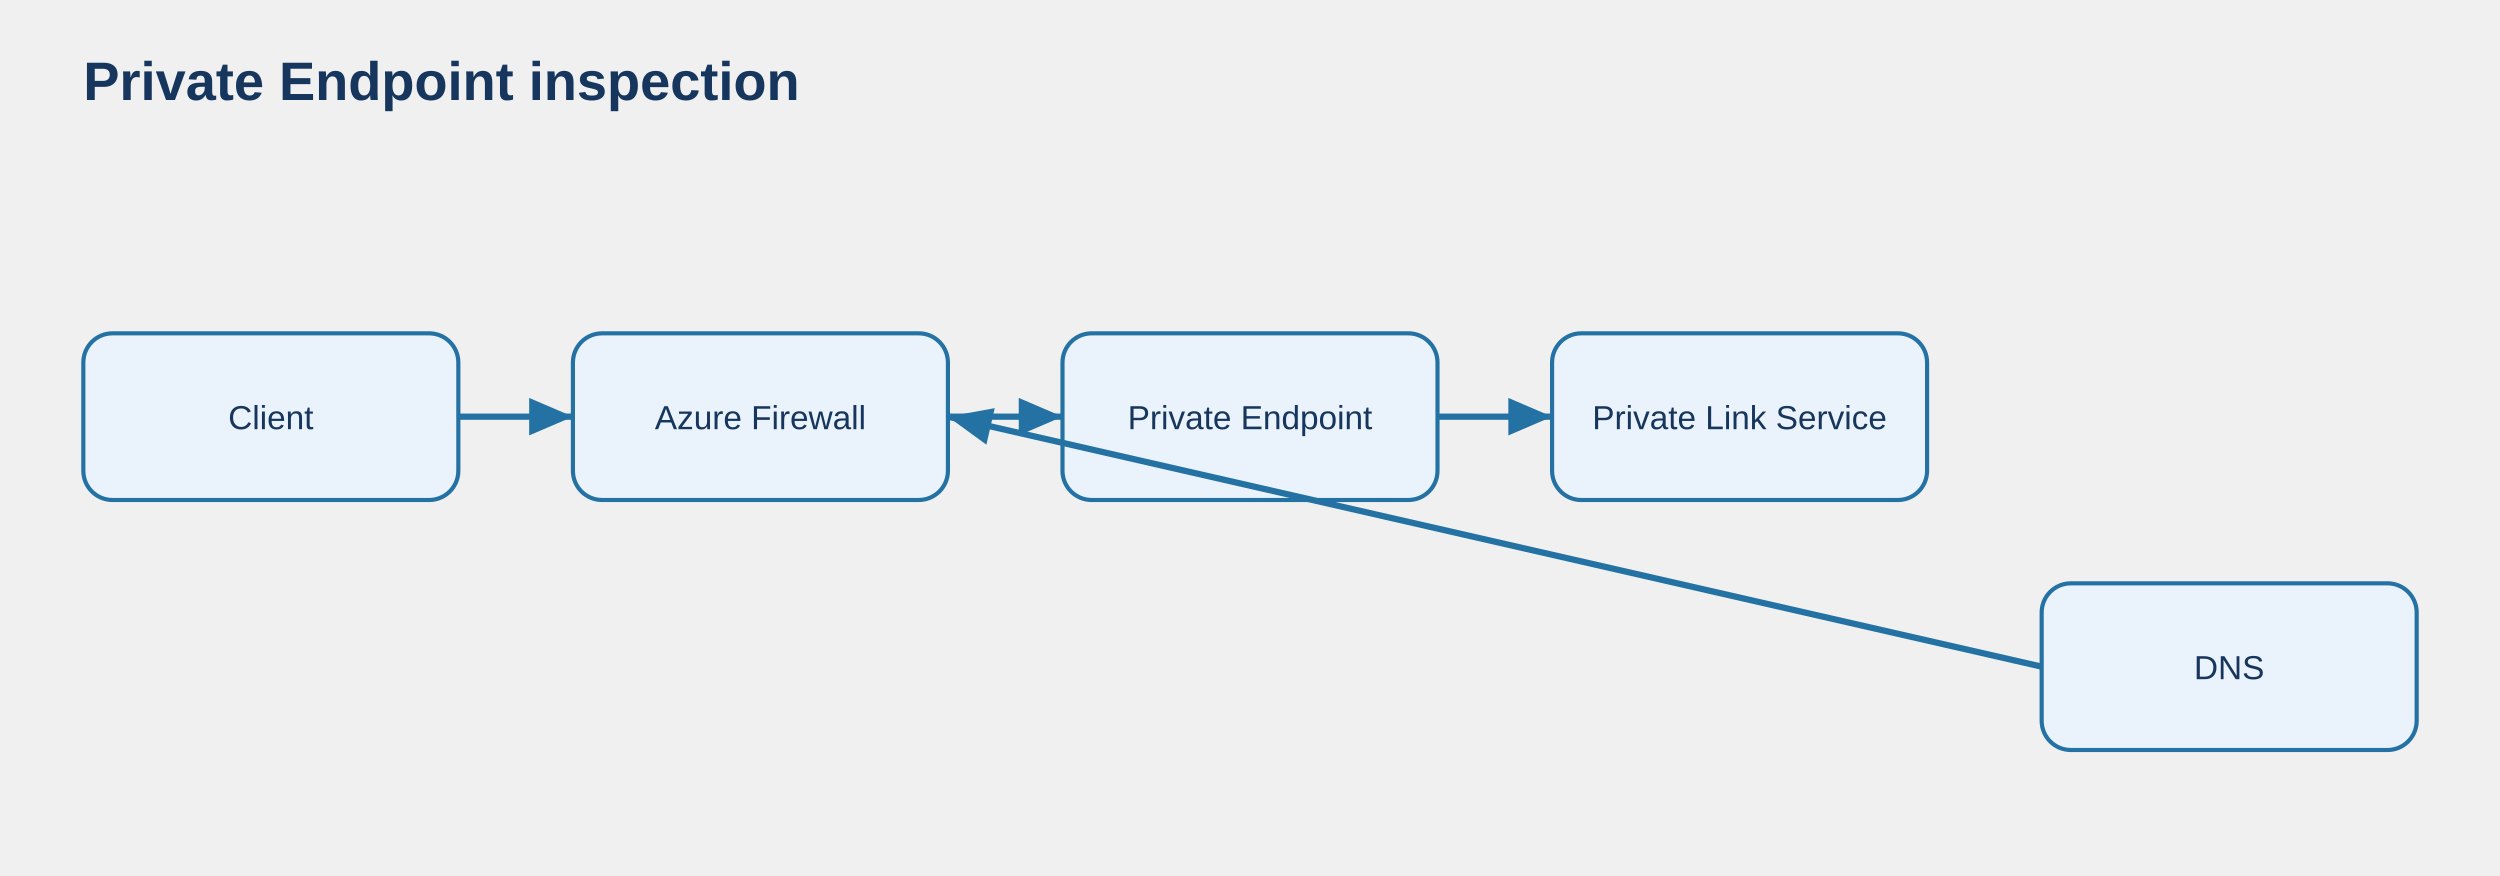
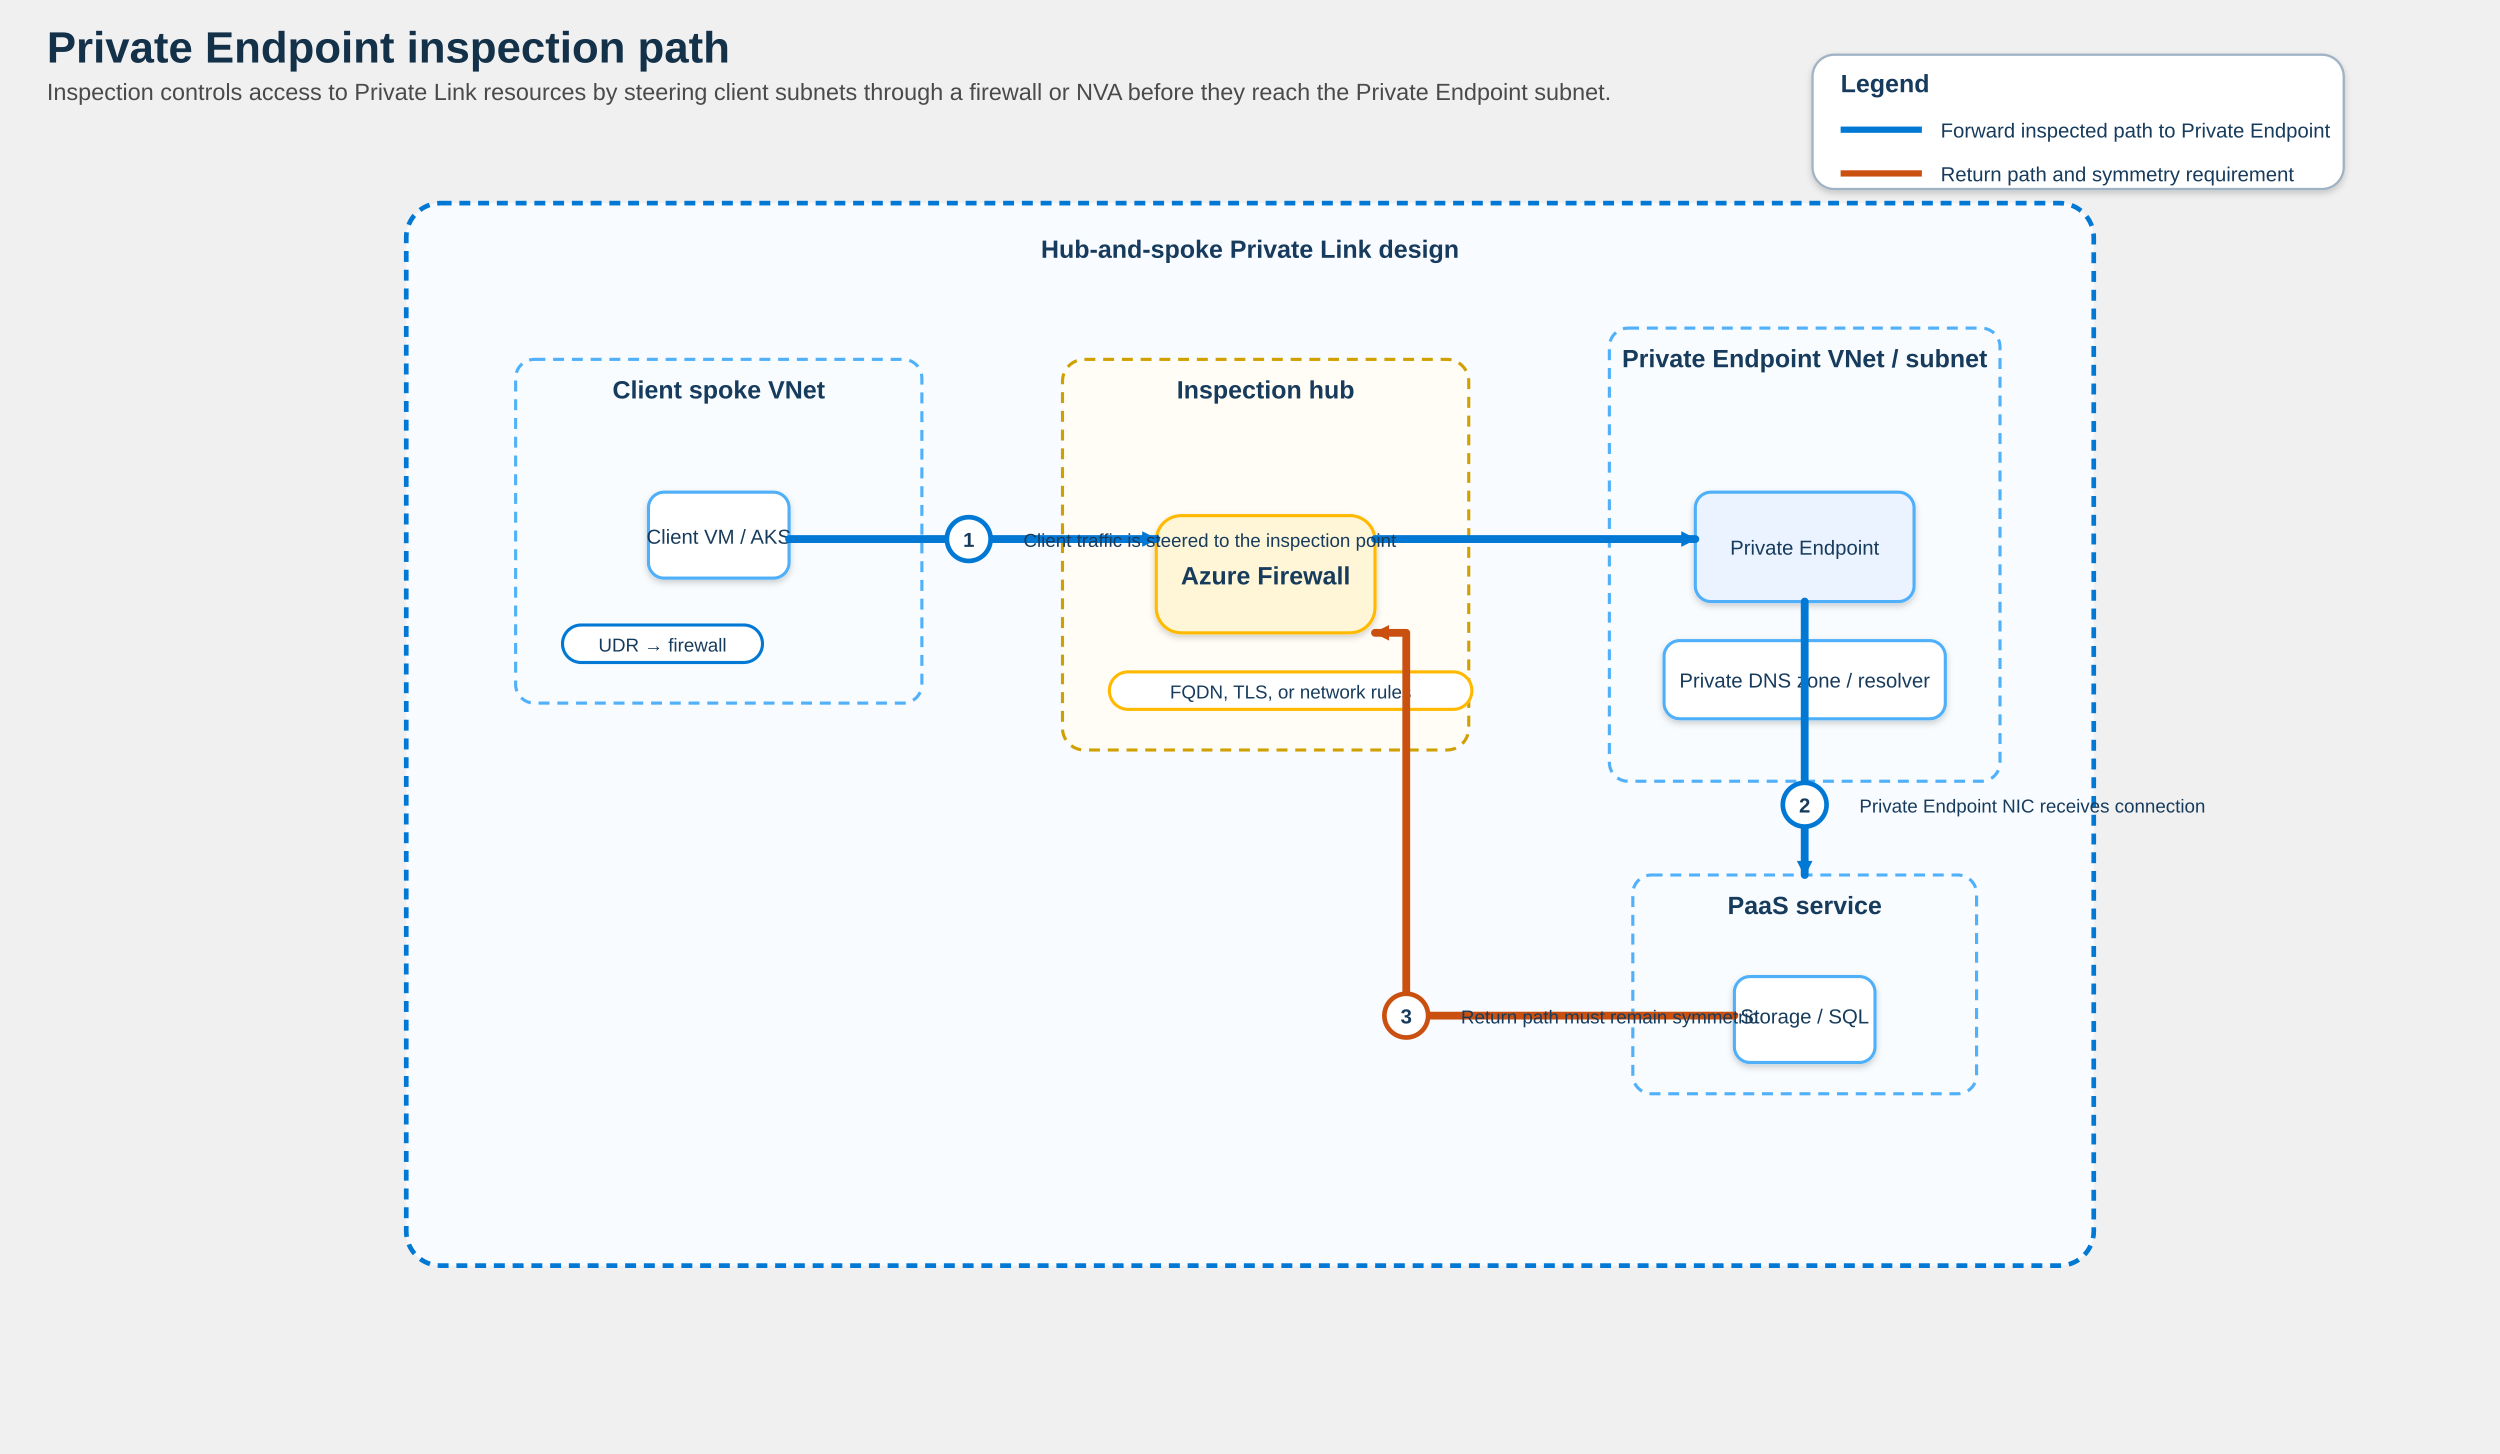
- <svg xmlns="http://www.w3.org/2000/svg" width="1200" height="420" viewBox="0 0 1200 420">
+ <svg xmlns="http://www.w3.org/2000/svg" width="1600" height="930" viewBox="0 0 1600 930">
  <defs>
-     <marker id="a" markerWidth="8" markerHeight="8" refX="7" refY="3" orient="auto">
-       <path d="M0 0L0 6L7 3z" fill="#2471a3" />
+     <marker id="arrowBlue" markerWidth="10" markerHeight="10" refX="9" refY="5" orient="auto" markerUnits="userSpaceOnUse">
+       <path d="M0,0 L10,5 L0,10 z" fill="#0078D4" />
    </marker>
+     <marker id="arrowOrange" markerWidth="10" markerHeight="10" refX="9" refY="5" orient="auto" markerUnits="userSpaceOnUse">
+       <path d="M0,0 L10,5 L0,10 z" fill="#CA5010" />
+     </marker>
+     <filter id="shadow" x="-10%" y="-10%" width="130%" height="130%">
+       <feDropShadow dx="0" dy="2" stdDeviation="2" flood-color="#000" flood-opacity="0.18" />
+     </filter>
+     <style>.title{font:700 28px 'Segoe UI',Arial,sans-serif;fill:#14314A}.subtitle{font:400 15px 'Segoe UI',Arial,sans-serif;fill:#4A4A4A}.label{font:600 16px 'Segoe UI',Arial,sans-serif;fill:#173B5C}.small{font:400 13px 'Segoe UI',Arial,sans-serif;fill:#173B5C}.tiny{font:400 12px 'Segoe UI',Arial,sans-serif;fill:#173B5C}.legend{font:600 13px 'Segoe UI',Arial,sans-serif;fill:#173B5C}</style>
  </defs>
-   <style>text{font-family:Arial,sans-serif;fill:#17365d}.n{fill:#eaf3fb;stroke:#2471a3;stroke-width:2}.e{stroke:#2471a3;stroke-width:3;marker-end:url(#a)}</style>
-   <text x="40" y="48" font-size="26" font-weight="700">Private Endpoint inspection</text>
-   <rect class="n" x="40" y="160" width="180" height="80" rx="14" />
-   <text x="130.0" y="206" text-anchor="middle" font-size="16">Client</text>
-   <rect class="n" x="275" y="160" width="180" height="80" rx="14" />
-   <text x="365.0" y="206" text-anchor="middle" font-size="16">Azure Firewall</text>
-   <rect class="n" x="510" y="160" width="180" height="80" rx="14" />
-   <text x="600.0" y="206" text-anchor="middle" font-size="16">Private Endpoint</text>
-   <rect class="n" x="745" y="160" width="180" height="80" rx="14" />
-   <text x="835.0" y="206" text-anchor="middle" font-size="16">Private Link Service</text>
-   <rect class="n" x="980" y="280" width="180" height="80" rx="14" />
-   <text x="1070.0" y="326" text-anchor="middle" font-size="16">DNS</text>
-   <line class="e" x1="220" y1="200" x2="275" y2="200" />
-   <line class="e" x1="455" y1="200" x2="510" y2="200" />
-   <line class="e" x1="690" y1="200" x2="745" y2="200" />
-   <line class="e" x1="980" y1="320" x2="455" y2="200" />
+   <text x="30" y="40" class="title">Private Endpoint inspection path</text>
+   <text x="30" y="64" class="subtitle">Inspection controls access to Private Link resources by steering client subnets through a firewall or NVA before they reach the Private Endpoint subnet.</text>
+   <rect x="260" y="130" width="1080" height="680" rx="22" fill="#F8FBFF" stroke="#0078D4" stroke-width="3" stroke-dasharray="7 5" />
+   <text x="800" y="165" class="label" text-anchor="middle">Hub-and-spoke Private Link design</text>
+   <rect x="330" y="230" width="260" height="220" rx="12" fill="#F8FCFF" stroke="#50B0F9" stroke-width="2" stroke-dasharray="7 5" />
+   <text x="460" y="255" class="label" text-anchor="middle">Client spoke VNet</text>
+   <rect x="415" y="315" width="90" height="55" rx="10" fill="white" stroke="#50B0F9" stroke-width="2" filter="url(#shadow)" />
+   <text x="460" y="348" class="small" text-anchor="middle">Client VM / AKS</text>
+   <rect x="360" y="400" width="128" height="24" rx="12" fill="white" stroke="#0078D4" stroke-width="2" />
+   <text x="424" y="417" class="tiny" text-anchor="middle">UDR → firewall</text>
+   <rect x="680" y="230" width="260" height="250" rx="14" fill="#FFFDF5" stroke="#D0A000" stroke-width="2" stroke-dasharray="7 5" />
+   <text x="810" y="255" class="label" text-anchor="middle">Inspection hub</text>
+   <rect x="740" y="330" width="140" height="75" rx="16" fill="#FFF6D8" stroke="#FFB900" stroke-width="2" filter="url(#shadow)" />
+   <text x="810" y="374" class="label" text-anchor="middle">Azure Firewall</text>
+   <rect x="710" y="430" width="232" height="24" rx="12" fill="white" stroke="#FFB900" stroke-width="2" />
+   <text x="826" y="447" class="tiny" text-anchor="middle">FQDN, TLS, or network rules</text>
+   <rect x="1030" y="210" width="250" height="290" rx="12" fill="#F8FCFF" stroke="#50B0F9" stroke-width="2" stroke-dasharray="7 5" />
+   <text x="1155" y="235" class="label" text-anchor="middle">Private Endpoint VNet / subnet</text>
+   <rect x="1085" y="315" width="140" height="70" rx="10" fill="#EAF3FF" stroke="#50B0F9" stroke-width="2" filter="url(#shadow)" />
+   <text x="1155" y="355" class="small" text-anchor="middle">Private Endpoint</text>
+   <rect x="1065" y="410" width="180" height="50" rx="10" fill="white" stroke="#50B0F9" stroke-width="2" filter="url(#shadow)" />
+   <text x="1155" y="440" class="small" text-anchor="middle">Private DNS zone / resolver</text>
+   <rect x="1045" y="560" width="220" height="140" rx="12" fill="#F8FCFF" stroke="#50B0F9" stroke-width="2" stroke-dasharray="7 5" />
+   <text x="1155" y="585" class="label" text-anchor="middle">PaaS service</text>
+   <rect x="1110" y="625" width="90" height="55" rx="10" fill="white" stroke="#50B0F9" stroke-width="2" filter="url(#shadow)" />
+   <text x="1155" y="655" class="small" text-anchor="middle">Storage / SQL</text>
+   <polyline points="505,345 740,345" fill="none" stroke="#0078D4" stroke-width="5" stroke-linejoin="round" stroke-linecap="round" marker-end="url(#arrowBlue)" />
+   <polyline points="880,345 1085,345" fill="none" stroke="#0078D4" stroke-width="5" stroke-linejoin="round" stroke-linecap="round" marker-end="url(#arrowBlue)" />
+   <polyline points="1155,385 1155,560" fill="none" stroke="#0078D4" stroke-width="5" stroke-linejoin="round" stroke-linecap="round" marker-end="url(#arrowBlue)" />
+   <polyline points="1110,650 900,650 900,405 880,405" fill="none" stroke="#CA5010" stroke-width="5" stroke-linejoin="round" stroke-linecap="round" marker-end="url(#arrowOrange)" />
+   <circle cx="620" cy="345" r="14" fill="white" stroke="#0078D4" stroke-width="3" />
+   <text x="620" y="350" class="legend" text-anchor="middle">1</text>
+   <text x="655" y="350" class="tiny">Client traffic is steered to the inspection point</text>
+   <circle cx="1155" cy="515" r="14" fill="white" stroke="#0078D4" stroke-width="3" />
+   <text x="1155" y="520" class="legend" text-anchor="middle">2</text>
+   <text x="1190" y="520" class="tiny">Private Endpoint NIC receives connection</text>
+   <circle cx="900" cy="650" r="14" fill="white" stroke="#CA5010" stroke-width="3" />
+   <text x="900" y="655" class="legend" text-anchor="middle">3</text>
+   <text x="935" y="655" class="tiny">Return path must remain symmetric</text>
+   <rect x="1160" y="35" width="340" height="86" rx="14" fill="white" stroke="#A0B3C4" stroke-width="1.5" filter="url(#shadow)" />
+   <text x="1178" y="59" class="label">Legend</text>
+   <line x1="1178" y1="83" x2="1230" y2="83" stroke="#0078D4" stroke-width="4" />
+   <text x="1242" y="88" class="small">Forward inspected path to Private Endpoint</text>
+   <line x1="1178" y1="111" x2="1230" y2="111" stroke="#CA5010" stroke-width="4" />
+   <text x="1242" y="116" class="small">Return path and symmetry requirement</text>
</svg>
